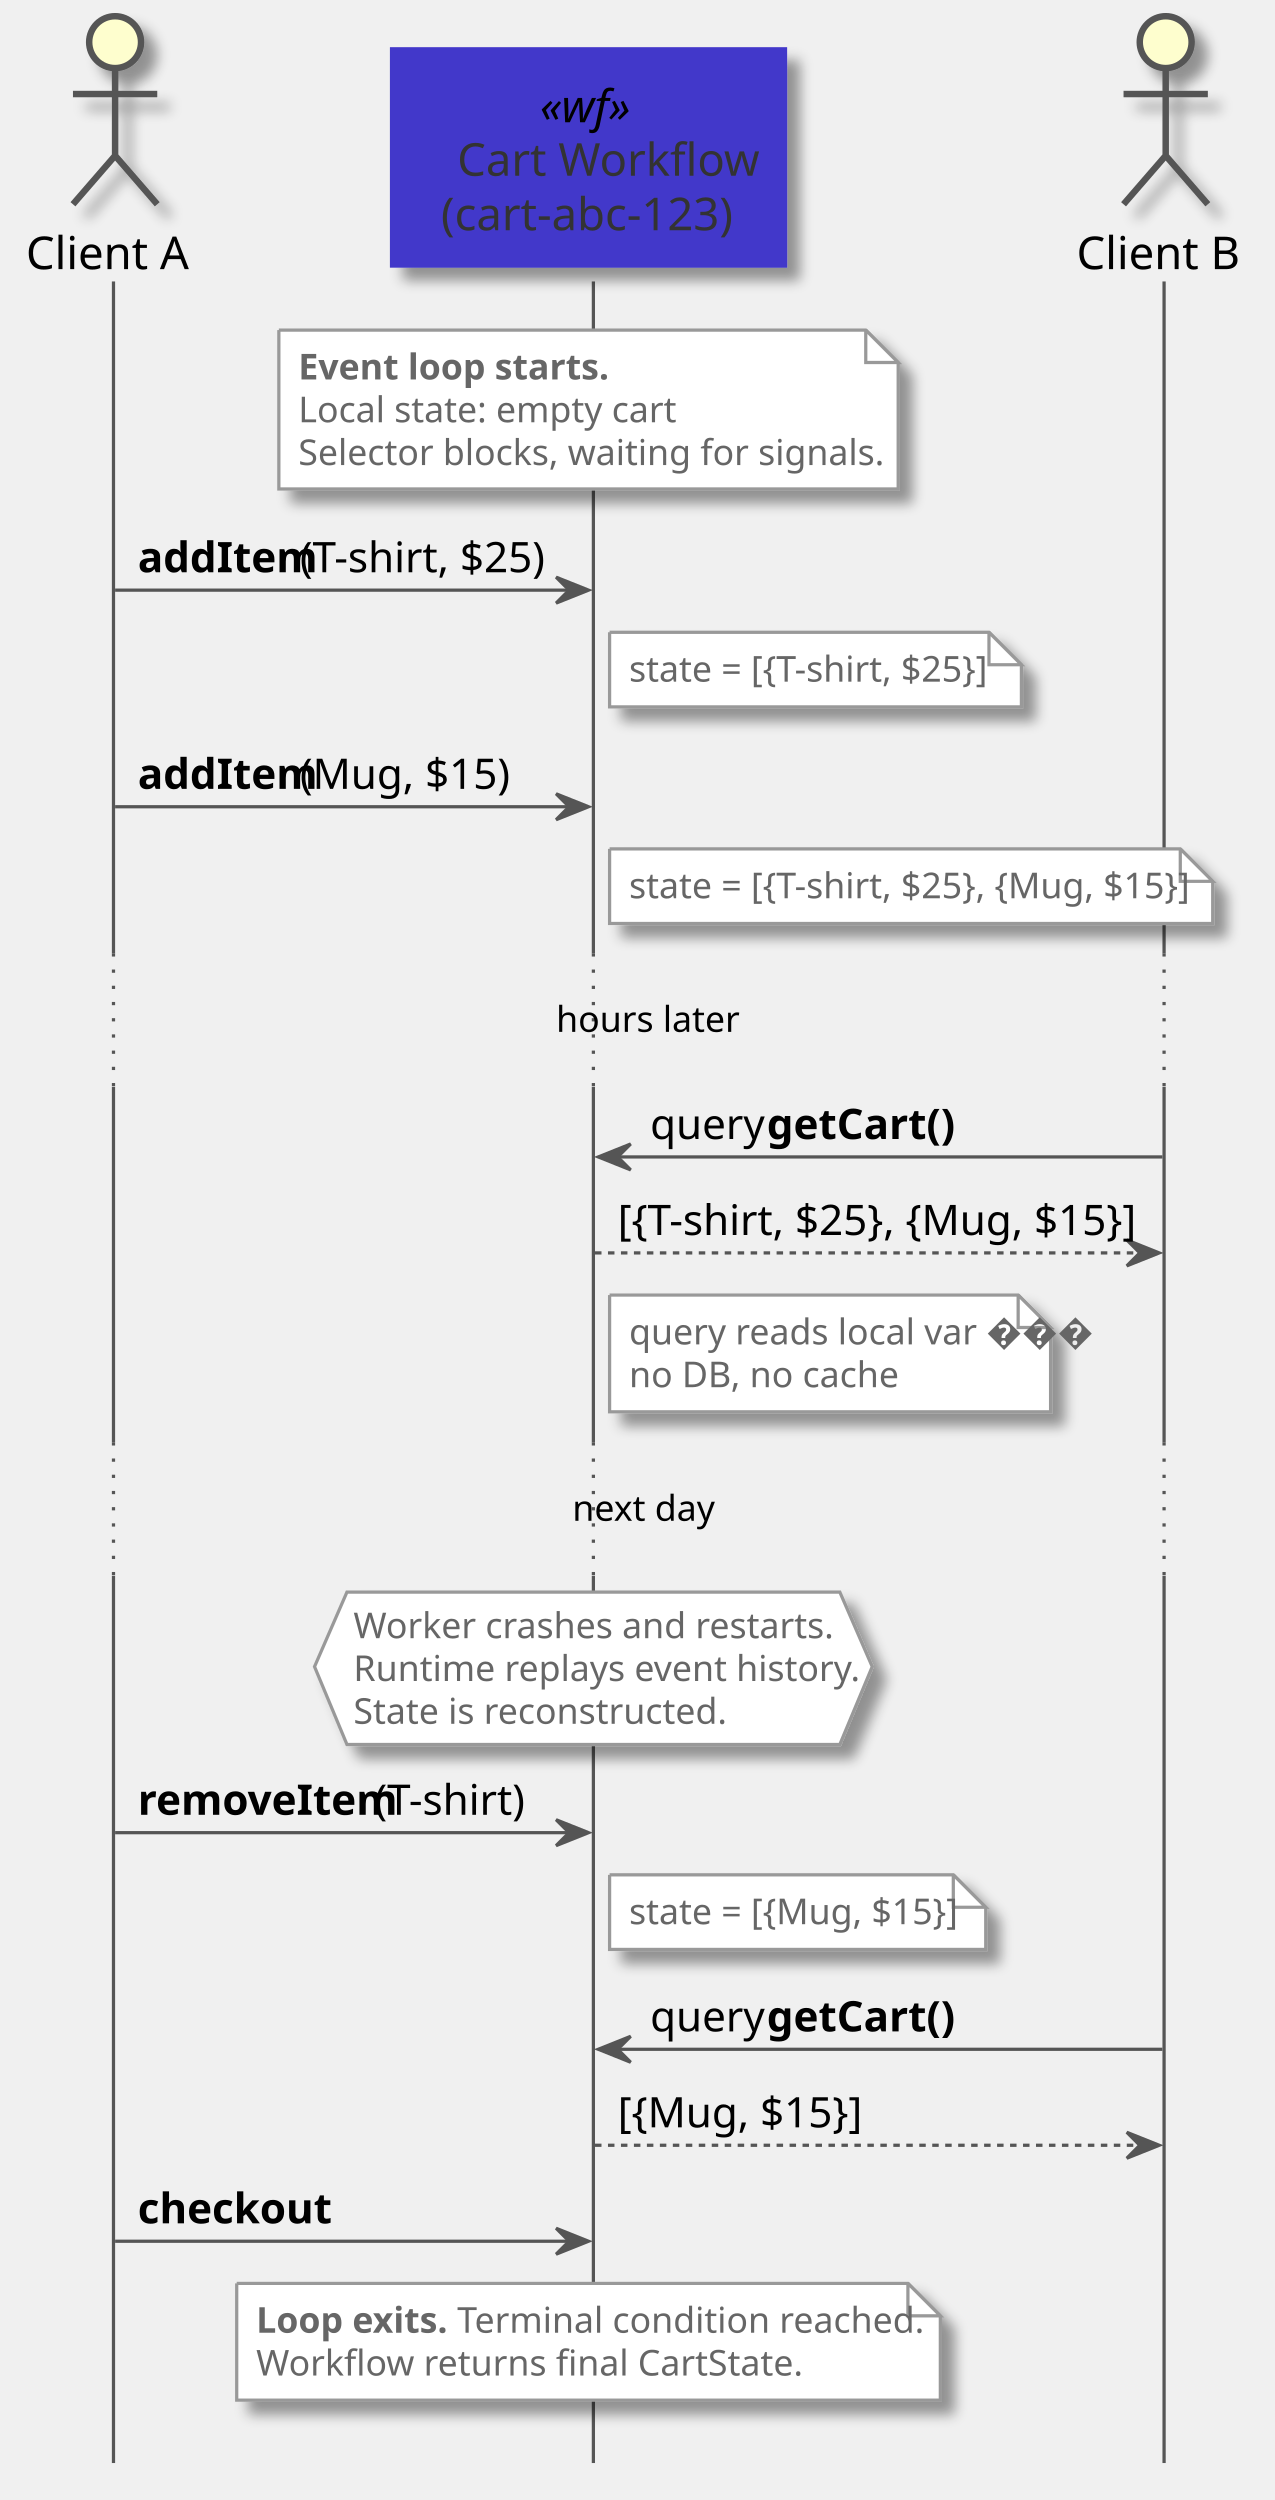
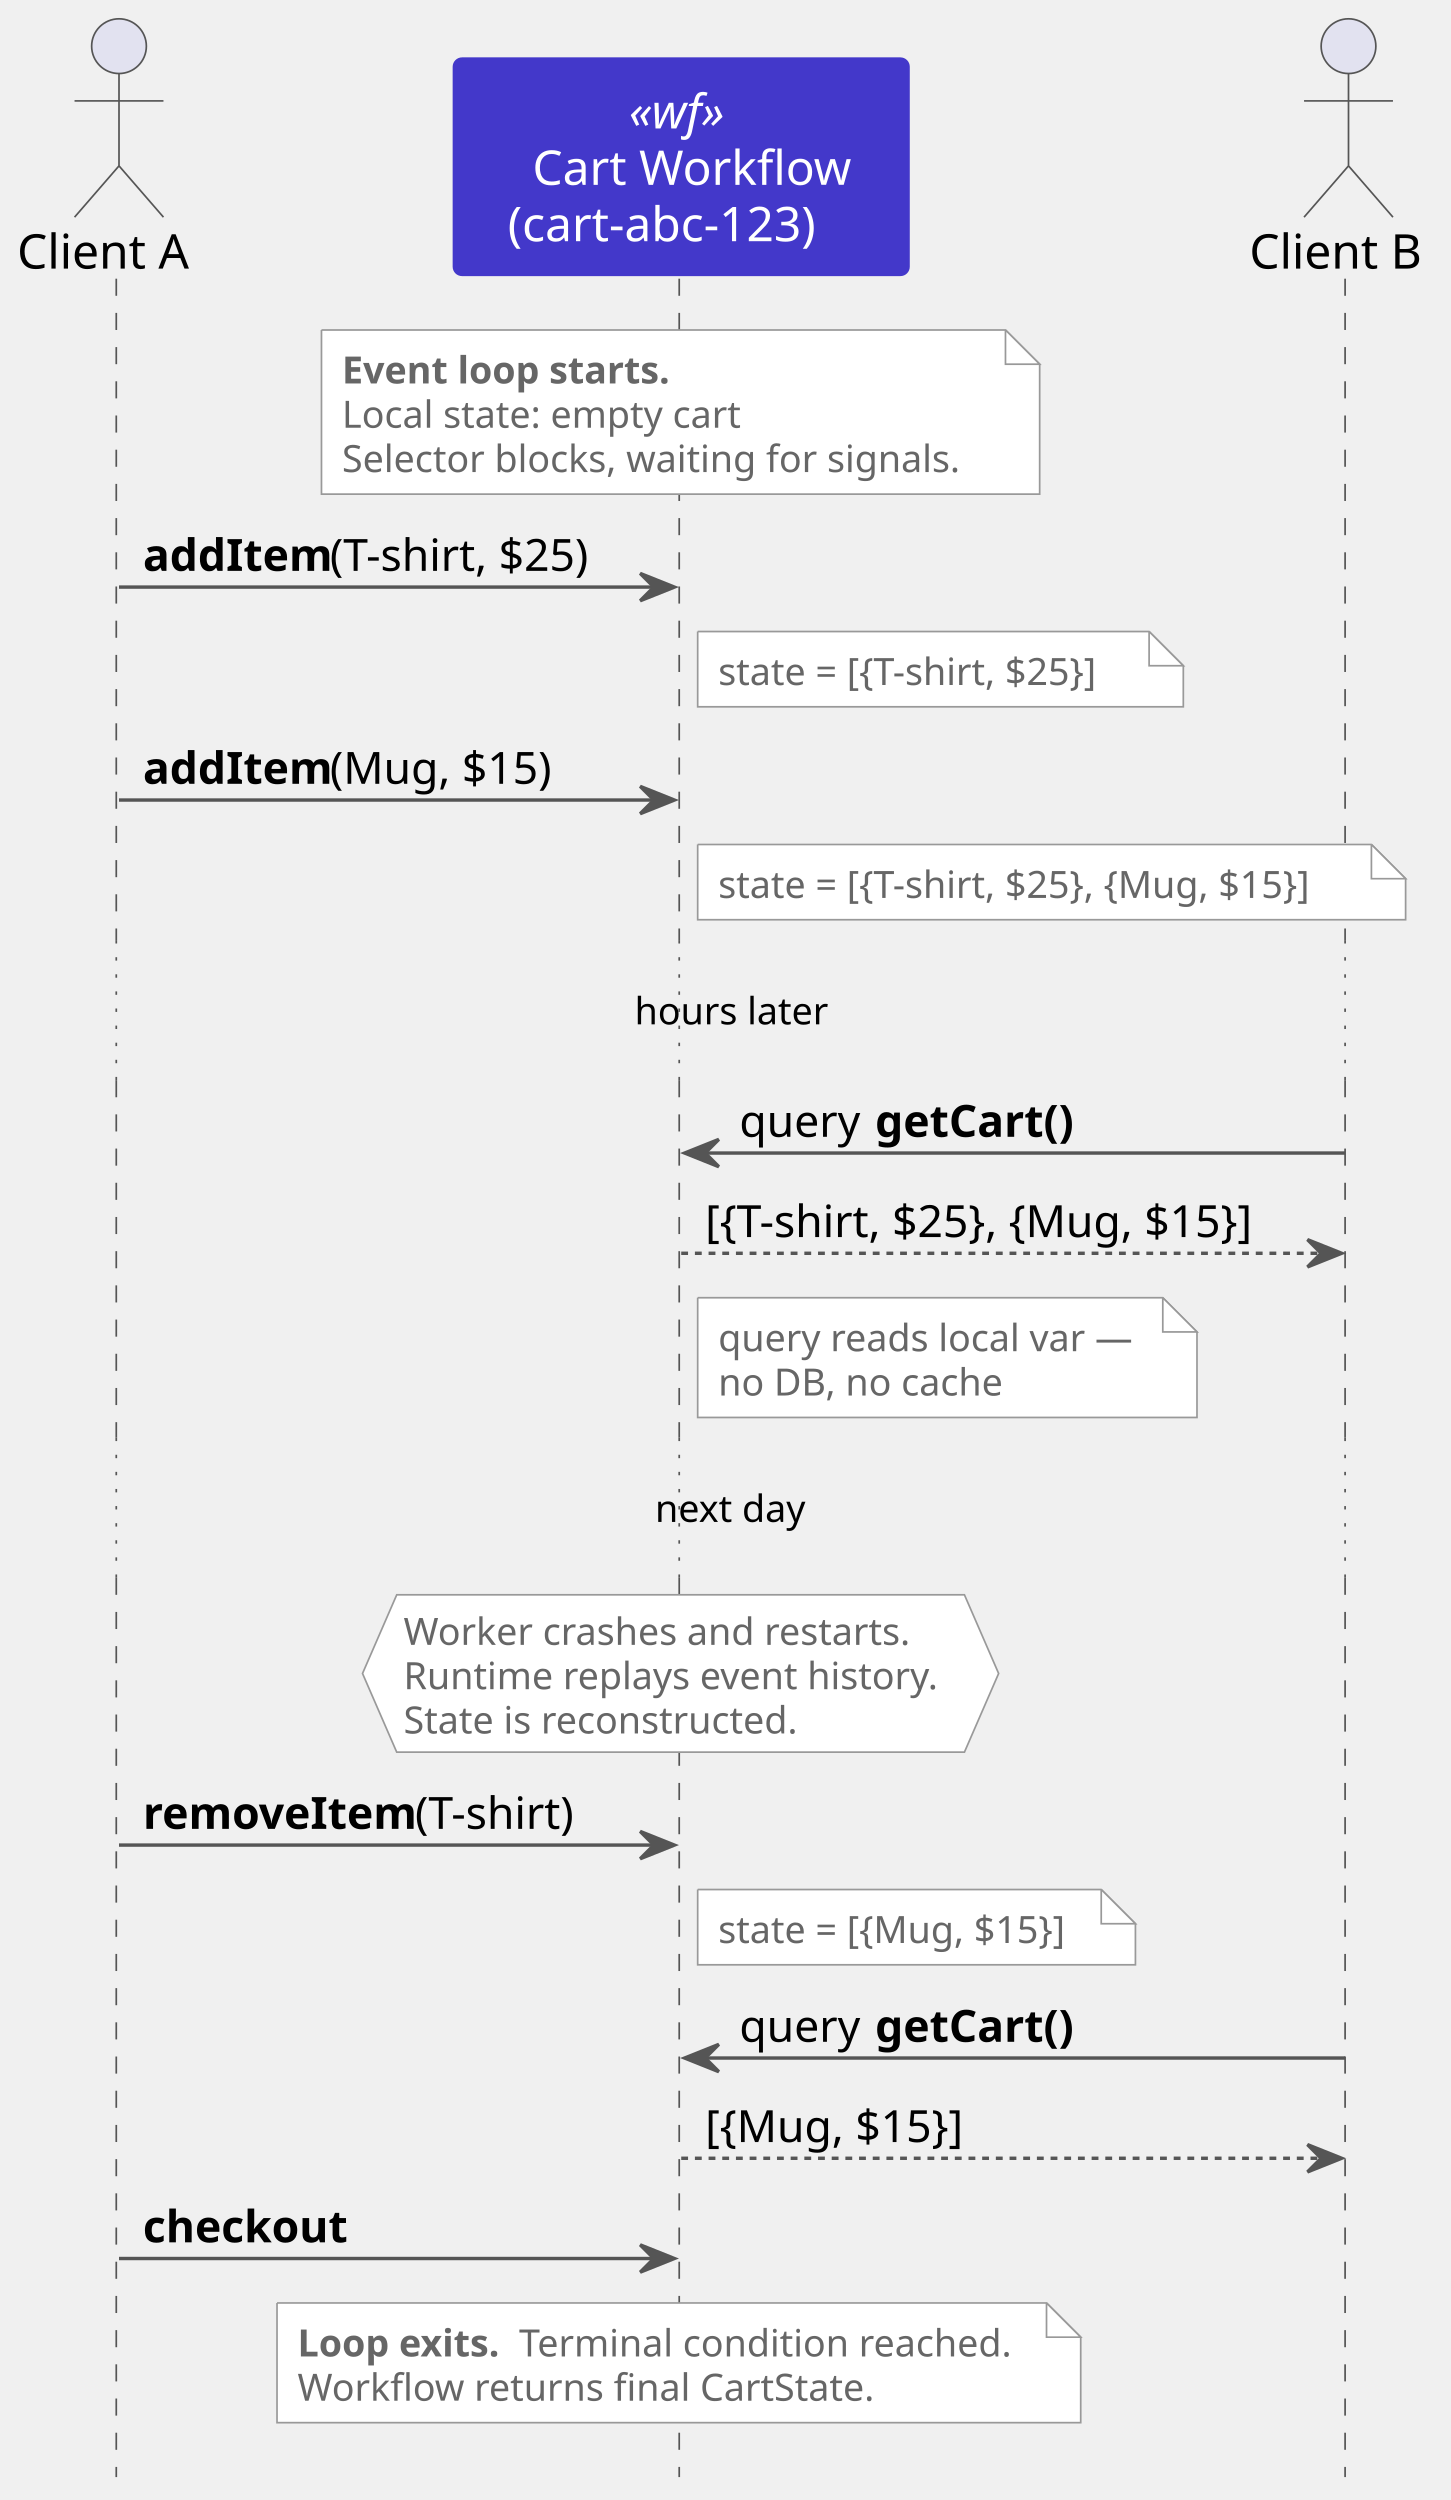
- <svg xmlns="http://www.w3.org/2000/svg" contentScriptType="application/ecmascript" contentStyleType="text/css" height="771px" preserveAspectRatio="none" style="width:393px;height:771px;" version="1.1" viewBox="0 0 393 771" width="393px" zoomAndPan="magnify">
-   <defs>
-     <filter height="300%" id="f19huxp8jpxc04" width="300%" x="-1" y="-1">
-       <feGaussianBlur result="blurOut" stdDeviation="2.0" />
-       <feColorMatrix in="blurOut" result="blurOut2" type="matrix" values="0 0 0 0 0 0 0 0 0 0 0 0 0 0 0 0 0 0 .4 0" />
-       <feOffset dx="4.0" dy="4.0" in="blurOut2" result="blurOut3" />
-       <feBlend in="SourceGraphic" in2="blurOut3" mode="normal" />
-     </filter>
-   </defs>
+ <svg xmlns="http://www.w3.org/2000/svg" contentStyleType="text/css" data-diagram-type="SEQUENCE" height="731px" preserveAspectRatio="none" style="width:424px;height:731px;" version="1.1" viewBox="0 0 424 731" width="424px" zoomAndPan="magnify">
+   <defs />
  <g>
-     <line style="stroke: #555555; stroke-width: 1.0;" x1="35" x2="35" y1="86.8" y2="294" />
-     <line style="stroke: #555555; stroke-width: 1.0; stroke-dasharray: 1.0,4.0;" x1="35" x2="35" y1="294" y2="335.199" />
-     <line style="stroke: #555555; stroke-width: 1.0;" x1="35" x2="35" y1="335.199" y2="444.799" />
-     <line style="stroke: #555555; stroke-width: 1.0; stroke-dasharray: 1.0,4.0;" x1="35" x2="35" y1="444.799" y2="485.999" />
-     <line style="stroke: #555555; stroke-width: 1.0;" x1="35" x2="35" y1="485.999" y2="759.599" />
-     <line style="stroke: #555555; stroke-width: 1.0;" x1="183" x2="183" y1="86.8" y2="294" />
-     <line style="stroke: #555555; stroke-width: 1.0; stroke-dasharray: 1.0,4.0;" x1="183" x2="183" y1="294" y2="335.199" />
-     <line style="stroke: #555555; stroke-width: 1.0;" x1="183" x2="183" y1="335.199" y2="444.799" />
-     <line style="stroke: #555555; stroke-width: 1.0; stroke-dasharray: 1.0,4.0;" x1="183" x2="183" y1="444.799" y2="485.999" />
-     <line style="stroke: #555555; stroke-width: 1.0;" x1="183" x2="183" y1="485.999" y2="759.599" />
-     <line style="stroke: #555555; stroke-width: 1.0;" x1="359" x2="359" y1="86.8" y2="294" />
-     <line style="stroke: #555555; stroke-width: 1.0; stroke-dasharray: 1.0,4.0;" x1="359" x2="359" y1="294" y2="335.199" />
-     <line style="stroke: #555555; stroke-width: 1.0;" x1="359" x2="359" y1="335.199" y2="444.799" />
-     <line style="stroke: #555555; stroke-width: 1.0; stroke-dasharray: 1.0,4.0;" x1="359" x2="359" y1="444.799" y2="485.999" />
-     <line style="stroke: #555555; stroke-width: 1.0;" x1="359" x2="359" y1="485.999" y2="759.599" />
-     <text fill="#000000" font-family="sans-serif" font-size="14" lengthAdjust="spacingAndGlyphs" textLength="49" x="8" y="83.006">Client A</text>
-     <ellipse cx="35.5" cy="13" fill="#FEFECE" filter="url(#f19huxp8jpxc04)" rx="8" ry="8" style="stroke: #555555; stroke-width: 2.0;" />
-     <path d="M35.5,21 L35.5,48 M22.5,29 L48.5,29 M35.5,48 L22.5,63 M35.5,48 L48.5,63 " fill="none" filter="url(#f19huxp8jpxc04)" style="stroke: #555555; stroke-width: 2.0;" />
-     <rect fill="#4338CA" filter="url(#f19huxp8jpxc04)" height="66.5" style="stroke: #4338CA; stroke-width: 1.5;" width="121" x="121" y="15.3" />
-     <text fill="#000000" font-family="sans-serif" font-size="14" font-style="italic" lengthAdjust="spacingAndGlyphs" textLength="30" x="166.5" y="37.7">«wf»</text>
-     <text fill="#333333" font-family="sans-serif" font-size="14" lengthAdjust="spacingAndGlyphs" textLength="89" x="141" y="54.206">Cart Workflow</text>
-     <text fill="#333333" font-family="sans-serif" font-size="14" lengthAdjust="spacingAndGlyphs" textLength="91" x="136" y="71.006">(cart-abc-123)</text>
-     <text fill="#000000" font-family="sans-serif" font-size="14" lengthAdjust="spacingAndGlyphs" textLength="49" x="332" y="83.006">Client B</text>
-     <ellipse cx="359.5" cy="13" fill="#FEFECE" filter="url(#f19huxp8jpxc04)" rx="8" ry="8" style="stroke: #555555; stroke-width: 2.0;" />
-     <path d="M359.5,21 L359.5,48 M346.5,29 L372.5,29 M359.5,48 L346.5,63 M359.5,48 L372.5,63 " fill="none" filter="url(#f19huxp8jpxc04)" style="stroke: #555555; stroke-width: 2.0;" />
-     <path d="M86,101.8 L86,150.8 L277,150.8 L277,111.8 L267,101.8 L86,101.8 " fill="#FFFFFF" filter="url(#f19huxp8jpxc04)" style="stroke: #999999; stroke-width: 1.0;" />
-     <path d="M267,101.8 L267,111.8 L277,111.8 L267,101.8 " fill="#FFFFFF" style="stroke: #999999; stroke-width: 1.0;" />
-     <text fill="#666666" font-family="sans-serif" font-size="11" font-weight="bold" lengthAdjust="spacingAndGlyphs" textLength="93" x="92" y="117.019">Event loop starts.</text>
-     <text fill="#666666" font-family="sans-serif" font-size="11" lengthAdjust="spacingAndGlyphs" textLength="111" x="92" y="130.219">Local state: empty cart</text>
-     <text fill="#666666" font-family="sans-serif" font-size="11" lengthAdjust="spacingAndGlyphs" textLength="170" x="92" y="143.419">Selector blocks, waiting for signals.</text>
-     <polygon fill="#555555" points="171.5,178,181.5,182,171.5,186,175.5,182" style="stroke: #555555; stroke-width: 1.0;" />
-     <line style="stroke: #555555; stroke-width: 1.0;" x1="35.5" x2="177.5" y1="182" y2="182" />
-     <text fill="#000000" font-family="sans-serif" font-size="13" font-weight="bold" lengthAdjust="spacingAndGlyphs" textLength="50" x="42.5" y="176.477">addItem</text>
-     <text fill="#000000" font-family="sans-serif" font-size="13" lengthAdjust="spacingAndGlyphs" textLength="74" x="92.5" y="176.477">(T-shirt, $25)</text>
-     <path d="M188,195 L188,218 L315,218 L315,205 L305,195 L188,195 " fill="#FFFFFF" filter="url(#f19huxp8jpxc04)" style="stroke: #999999; stroke-width: 1.0;" />
-     <path d="M305,195 L305,205 L315,205 L305,195 " fill="#FFFFFF" style="stroke: #999999; stroke-width: 1.0;" />
-     <text fill="#666666" font-family="sans-serif" font-size="11" lengthAdjust="spacingAndGlyphs" textLength="106" x="194" y="210.219">state = [{T-shirt, $25}]</text>
-     <polygon fill="#555555" points="171.5,244.8,181.5,248.8,171.5,252.8,175.5,248.8" style="stroke: #555555; stroke-width: 1.0;" />
-     <line style="stroke: #555555; stroke-width: 1.0;" x1="35.5" x2="177.5" y1="248.8" y2="248.8" />
-     <text fill="#000000" font-family="sans-serif" font-size="13" font-weight="bold" lengthAdjust="spacingAndGlyphs" textLength="50" x="42.5" y="243.277">addItem</text>
-     <text fill="#000000" font-family="sans-serif" font-size="13" lengthAdjust="spacingAndGlyphs" textLength="62" x="92.5" y="243.277">(Mug, $15)</text>
-     <path d="M188,261.8 L188,284.8 L374,284.8 L374,271.8 L364,261.8 L188,261.8 " fill="#FFFFFF" filter="url(#f19huxp8jpxc04)" style="stroke: #999999; stroke-width: 1.0;" />
-     <path d="M364,261.8 L364,271.8 L374,271.8 L364,261.8 " fill="#FFFFFF" style="stroke: #999999; stroke-width: 1.0;" />
-     <text fill="#666666" font-family="sans-serif" font-size="11" lengthAdjust="spacingAndGlyphs" textLength="165" x="194" y="277.019">state = [{T-shirt, $25}, {Mug, $15}]</text>
-     <text fill="#000000" font-family="sans-serif" font-size="11" lengthAdjust="spacingAndGlyphs" textLength="52" x="171.5" y="318.218">hours later</text>
-     <polygon fill="#555555" points="194.5,352.799,184.5,356.799,194.5,360.799,190.5,356.799" style="stroke: #555555; stroke-width: 1.0;" />
-     <line style="stroke: #555555; stroke-width: 1.0;" x1="188.5" x2="358.5" y1="356.799" y2="356.799" />
-     <text fill="#000000" font-family="sans-serif" font-size="13" lengthAdjust="spacingAndGlyphs" textLength="32" x="200.5" y="351.276">query</text>
-     <text fill="#000000" font-family="sans-serif" font-size="13" font-weight="bold" lengthAdjust="spacingAndGlyphs" textLength="52" x="236.5" y="351.276">getCart()</text>
-     <polygon fill="#555555" points="347.5,382.399,357.5,386.399,347.5,390.399,351.5,386.399" style="stroke: #555555; stroke-width: 1.0;" />
-     <line style="stroke: #555555; stroke-width: 1.0; stroke-dasharray: 2.0,2.0;" x1="183.5" x2="353.5" y1="386.399" y2="386.399" />
-     <text fill="#000000" font-family="sans-serif" font-size="13" lengthAdjust="spacingAndGlyphs" textLength="152" x="190.5" y="380.876">[{T-shirt, $25}, {Mug, $15}]</text>
-     <path d="M188,399.399 L188,435.399 L324,435.399 L324,409.399 L314,399.399 L188,399.399 " fill="#FFFFFF" filter="url(#f19huxp8jpxc04)" style="stroke: #999999; stroke-width: 1.0;" />
-     <path d="M314,399.399 L314,409.399 L324,409.399 L314,399.399 " fill="#FFFFFF" style="stroke: #999999; stroke-width: 1.0;" />
-     <text fill="#666666" font-family="sans-serif" font-size="11" lengthAdjust="spacingAndGlyphs" textLength="115" x="194" y="414.618">query reads local var ���</text>
-     <text fill="#666666" font-family="sans-serif" font-size="11" lengthAdjust="spacingAndGlyphs" textLength="81" x="194" y="427.818">no DB, no cache</text>
-     <text fill="#000000" font-family="sans-serif" font-size="11" lengthAdjust="spacingAndGlyphs" textLength="42" x="176.5" y="469.018">next day</text>
-     <polygon fill="#FFFFFF" filter="url(#f19huxp8jpxc04)" points="107,490.999,259,490.999,269,513.999,259,537.999,107,537.999,97,513.999,107,490.999" style="stroke: #999999; stroke-width: 1.0;" />
-     <text fill="#666666" font-family="sans-serif" font-size="11" lengthAdjust="spacingAndGlyphs" textLength="144" x="109" y="505.218">Worker crashes and restarts.</text>
-     <text fill="#666666" font-family="sans-serif" font-size="11" lengthAdjust="spacingAndGlyphs" textLength="148" x="109" y="518.418">Runtime replays event history.</text>
-     <text fill="#666666" font-family="sans-serif" font-size="11" lengthAdjust="spacingAndGlyphs" textLength="110" x="109" y="531.618">State is reconstructed.</text>
-     <polygon fill="#555555" points="171.5,561.199,181.5,565.199,171.5,569.199,175.5,565.199" style="stroke: #555555; stroke-width: 1.0;" />
-     <line style="stroke: #555555; stroke-width: 1.0;" x1="35.5" x2="177.5" y1="565.199" y2="565.199" />
-     <text fill="#000000" font-family="sans-serif" font-size="13" font-weight="bold" lengthAdjust="spacingAndGlyphs" textLength="73" x="42.5" y="559.676">removeItem</text>
-     <text fill="#000000" font-family="sans-serif" font-size="13" lengthAdjust="spacingAndGlyphs" textLength="45" x="115.5" y="559.676">(T-shirt)</text>
-     <path d="M188,578.199 L188,601.199 L304,601.199 L304,588.199 L294,578.199 L188,578.199 " fill="#FFFFFF" filter="url(#f19huxp8jpxc04)" style="stroke: #999999; stroke-width: 1.0;" />
-     <path d="M294,578.199 L294,588.199 L304,588.199 L294,578.199 " fill="#FFFFFF" style="stroke: #999999; stroke-width: 1.0;" />
-     <text fill="#666666" font-family="sans-serif" font-size="11" lengthAdjust="spacingAndGlyphs" textLength="95" x="194" y="593.418">state = [{Mug, $15}]</text>
-     <polygon fill="#555555" points="194.5,627.999,184.5,631.999,194.5,635.999,190.5,631.999" style="stroke: #555555; stroke-width: 1.0;" />
-     <line style="stroke: #555555; stroke-width: 1.0;" x1="188.5" x2="358.5" y1="631.999" y2="631.999" />
-     <text fill="#000000" font-family="sans-serif" font-size="13" lengthAdjust="spacingAndGlyphs" textLength="32" x="200.5" y="626.476">query</text>
-     <text fill="#000000" font-family="sans-serif" font-size="13" font-weight="bold" lengthAdjust="spacingAndGlyphs" textLength="52" x="236.5" y="626.476">getCart()</text>
-     <polygon fill="#555555" points="347.5,657.599,357.5,661.599,347.5,665.599,351.5,661.599" style="stroke: #555555; stroke-width: 1.0;" />
-     <line style="stroke: #555555; stroke-width: 1.0; stroke-dasharray: 2.0,2.0;" x1="183.5" x2="353.5" y1="661.599" y2="661.599" />
-     <text fill="#000000" font-family="sans-serif" font-size="13" lengthAdjust="spacingAndGlyphs" textLength="70" x="190.5" y="656.076">[{Mug, $15}]</text>
-     <polygon fill="#555555" points="171.5,687.199,181.5,691.199,171.5,695.199,175.5,691.199" style="stroke: #555555; stroke-width: 1.0;" />
-     <line style="stroke: #555555; stroke-width: 1.0;" x1="35.5" x2="177.5" y1="691.199" y2="691.199" />
-     <text fill="#000000" font-family="sans-serif" font-size="13" font-weight="bold" lengthAdjust="spacingAndGlyphs" textLength="56" x="42.5" y="685.676">checkout</text>
-     <path d="M73,704.199 L73,740.199 L290,740.199 L290,714.199 L280,704.199 L73,704.199 " fill="#FFFFFF" filter="url(#f19huxp8jpxc04)" style="stroke: #999999; stroke-width: 1.0;" />
-     <path d="M280,704.199 L280,714.199 L290,714.199 L280,704.199 " fill="#FFFFFF" style="stroke: #999999; stroke-width: 1.0;" />
-     <text fill="#666666" font-family="sans-serif" font-size="11" font-weight="bold" lengthAdjust="spacingAndGlyphs" textLength="59" x="79" y="719.418">Loop exits.</text>
-     <text fill="#666666" font-family="sans-serif" font-size="11" lengthAdjust="spacingAndGlyphs" textLength="134" x="141" y="719.418">Terminal condition reached.</text>
-     <text fill="#666666" font-family="sans-serif" font-size="11" lengthAdjust="spacingAndGlyphs" textLength="157" x="79" y="732.618">Workflow returns final CartState.</text>
+     <g class="participant-lifeline" data-entity-uid="part1" data-qualified-name="a" id="part1-lifeline">
+       <g>
+         <rect fill="#000000" fill-opacity="0" height="193.397" width="8" x="30.797" y="81.488" />
+         <line style="stroke:#555555;stroke-width:0.5;stroke-dasharray:5,5;" x1="34" x2="34" y1="81.488" y2="274.885" />
+       </g>
+       <line style="stroke:#555555;stroke-width:0.5;stroke-dasharray:1,4;" x1="34" x2="34" y1="274.885" y2="315.84" />
+       <g>
+         <rect fill="#000000" fill-opacity="0" height="104.531" width="8" x="30.797" y="315.84" />
+         <line style="stroke:#555555;stroke-width:0.5;stroke-dasharray:5,5;" x1="34" x2="34" y1="315.84" y2="420.371" />
+       </g>
+       <line style="stroke:#555555;stroke-width:0.5;stroke-dasharray:1,4;" x1="34" x2="34" y1="420.371" y2="461.326" />
+       <g>
+         <rect fill="#000000" fill-opacity="0" height="262.973" width="8" x="30.797" y="461.326" />
+         <line style="stroke:#555555;stroke-width:0.5;stroke-dasharray:5,5;" x1="34" x2="34" y1="461.326" y2="724.299" />
+       </g>
+     </g>
+     <g class="participant-lifeline" data-entity-uid="part2" data-qualified-name="cart" id="part2-lifeline">
+       <g>
+         <rect fill="#000000" fill-opacity="0" height="193.397" width="8" x="195.188" y="81.488" />
+         <line style="stroke:#555555;stroke-width:0.5;stroke-dasharray:5,5;" x1="198.606" x2="198.606" y1="81.488" y2="274.885" />
+       </g>
+       <line style="stroke:#555555;stroke-width:0.5;stroke-dasharray:1,4;" x1="198.606" x2="198.606" y1="274.885" y2="315.84" />
+       <g>
+         <rect fill="#000000" fill-opacity="0" height="104.531" width="8" x="195.188" y="315.84" />
+         <line style="stroke:#555555;stroke-width:0.5;stroke-dasharray:5,5;" x1="198.606" x2="198.606" y1="315.84" y2="420.371" />
+       </g>
+       <line style="stroke:#555555;stroke-width:0.5;stroke-dasharray:1,4;" x1="198.606" x2="198.606" y1="420.371" y2="461.326" />
+       <g>
+         <rect fill="#000000" fill-opacity="0" height="262.973" width="8" x="195.188" y="461.326" />
+         <line style="stroke:#555555;stroke-width:0.5;stroke-dasharray:5,5;" x1="198.606" x2="198.606" y1="461.326" y2="724.299" />
+       </g>
+     </g>
+     <g class="participant-lifeline" data-entity-uid="part3" data-qualified-name="b" id="part3-lifeline">
+       <g>
+         <rect fill="#000000" fill-opacity="0" height="193.397" width="8" x="390.302" y="81.488" />
+         <line style="stroke:#555555;stroke-width:0.5;stroke-dasharray:5,5;" x1="393.308" x2="393.308" y1="81.488" y2="274.885" />
+       </g>
+       <line style="stroke:#555555;stroke-width:0.5;stroke-dasharray:1,4;" x1="393.308" x2="393.308" y1="274.885" y2="315.84" />
+       <g>
+         <rect fill="#000000" fill-opacity="0" height="104.531" width="8" x="390.302" y="315.84" />
+         <line style="stroke:#555555;stroke-width:0.5;stroke-dasharray:5,5;" x1="393.308" x2="393.308" y1="315.84" y2="420.371" />
+       </g>
+       <line style="stroke:#555555;stroke-width:0.5;stroke-dasharray:1,4;" x1="393.308" x2="393.308" y1="420.371" y2="461.326" />
+       <g>
+         <rect fill="#000000" fill-opacity="0" height="262.973" width="8" x="390.302" y="461.326" />
+         <line style="stroke:#555555;stroke-width:0.5;stroke-dasharray:5,5;" x1="393.308" x2="393.308" y1="461.326" y2="724.299" />
+       </g>
+     </g>
+     <g class="participant participant-head" data-entity-uid="part1" data-qualified-name="a" id="part1-head">
+       <text fill="#000000" font-family="sans-serif" font-size="14" lengthAdjust="spacing" textLength="53.594" x="5" y="78.535">Client A</text>
+       <ellipse cx="34.797" cy="13.5" fill="#E2E2F0" rx="8" ry="8" style="stroke:#555555;stroke-width:0.5;" />
+       <path d="M34.797,21.5 L34.797,48.5 M21.797,29.5 L47.797,29.5 M34.797,48.5 L21.797,63.5 M34.797,48.5 L47.797,63.5" fill="none" style="stroke:#555555;stroke-width:0.5;" />
+     </g>
+     <g class="participant participant-head" data-entity-uid="part2" data-qualified-name="cart" id="part2-head">
+       <rect fill="#4338CA" height="63.465" rx="2.5" ry="2.5" style="stroke:#4338CA;stroke-width:0.5;" width="133.164" x="132.606" y="17.023" />
+       <text fill="#FFFFFF" font-family="sans-serif" font-size="14" font-style="italic" lengthAdjust="spacing" textLength="30.605" x="183.886" y="37.559">«wf»</text>
+       <text fill="#FFFFFF" font-family="sans-serif" font-size="14" lengthAdjust="spacing" textLength="95.881" x="155.677" y="54.047">Cart Workflow</text>
+       <text fill="#FFFFFF" font-family="sans-serif" font-size="14" lengthAdjust="spacing" textLength="101.445" x="148.465" y="70.535">(cart-abc-123)</text>
+     </g>
+     <g class="participant participant-head" data-entity-uid="part3" data-qualified-name="b" id="part3-head">
+       <text fill="#000000" font-family="sans-serif" font-size="14" lengthAdjust="spacing" textLength="51.987" x="365.308" y="78.535">Client B</text>
+       <ellipse cx="394.302" cy="13.5" fill="#E2E2F0" rx="8" ry="8" style="stroke:#555555;stroke-width:0.5;" />
+       <path d="M394.302,21.5 L394.302,48.5 M381.302,29.5 L407.302,29.5 M394.302,48.5 L381.302,63.5 M394.302,48.5 L407.302,63.5" fill="none" style="stroke:#555555;stroke-width:0.5;" />
+     </g>
+     <path d="M94,96.488 L94,144.488 L304,144.488 L304,106.488 L294,96.488 L94,96.488" fill="#FFFFFF" style="stroke:#999999;stroke-width:0.5;" />
+     <path d="M294,96.488 L294,106.488 L304,106.488 L294,96.488" fill="#FFFFFF" style="stroke:#999999;stroke-width:0.5;" />
+     <text fill="#666666" font-family="sans-serif" font-size="11" font-weight="bold" lengthAdjust="spacing" textLength="98.968" x="100" y="112.123">Event loop starts.</text>
+     <text fill="#666666" font-family="sans-serif" font-size="11" lengthAdjust="spacing" textLength="120.978" x="100" y="125.078">Local state: empty cart</text>
+     <text fill="#666666" font-family="sans-serif" font-size="11" lengthAdjust="spacing" textLength="189.127" x="100" y="138.033">Selector blocks, waiting for signals.</text>
+     <g class="message" data-entity-1="part1" data-entity-2="part2" id="msg1">
+       <polygon fill="#555555" points="187.188,167.664,197.188,171.664,187.188,175.664,191.188,171.664" style="stroke:#555555;stroke-width:1;" />
+       <line style="stroke:#555555;stroke-width:1;" x1="34.797" x2="193.188" y1="171.664" y2="171.664" />
+       <text fill="#000000" font-family="sans-serif" font-size="13" font-weight="bold" lengthAdjust="spacing" textLength="54.672" x="41.797" y="166.922">addItem</text>
+       <text fill="#000000" font-family="sans-serif" font-size="13" lengthAdjust="spacing" textLength="85.719" x="96.469" y="166.922">(T-shirt, $25)</text>
+     </g>
+     <path d="M204,184.664 L204,206.664 L346,206.664 L346,194.664 L336,184.664 L204,184.664" fill="#FFFFFF" style="stroke:#999999;stroke-width:0.5;" />
+     <path d="M336,184.664 L336,194.664 L346,194.664 L336,184.664" fill="#FFFFFF" style="stroke:#999999;stroke-width:0.5;" />
+     <text fill="#666666" font-family="sans-serif" font-size="11" lengthAdjust="spacing" textLength="121.43" x="210" y="200.299">state = [{T-shirt, $25}]</text>
+     <g class="message" data-entity-1="part1" data-entity-2="part2" id="msg2">
+       <polygon fill="#555555" points="187.188,229.93,197.188,233.93,187.188,237.93,191.188,233.93" style="stroke:#555555;stroke-width:1;" />
+       <line style="stroke:#555555;stroke-width:1;" x1="34.797" x2="193.188" y1="233.93" y2="233.93" />
+       <text fill="#000000" font-family="sans-serif" font-size="13" font-weight="bold" lengthAdjust="spacing" textLength="54.672" x="41.797" y="229.188">addItem</text>
+       <text fill="#000000" font-family="sans-serif" font-size="13" lengthAdjust="spacing" textLength="68.713" x="96.469" y="229.188">(Mug, $15)</text>
+     </g>
+     <path d="M204,246.93 L204,268.93 L411,268.93 L411,256.93 L401,246.93 L204,246.93" fill="#FFFFFF" style="stroke:#999999;stroke-width:0.5;" />
+     <path d="M401,246.93 L401,256.93 L411,256.93 L401,246.93" fill="#FFFFFF" style="stroke:#999999;stroke-width:0.5;" />
+     <text fill="#666666" font-family="sans-serif" font-size="11" lengthAdjust="spacing" textLength="186.533" x="210" y="262.565">state = [{T-shirt, $25}, {Mug, $15}]</text>
+     <text fill="#000000" font-family="sans-serif" font-size="11" lengthAdjust="spacing" textLength="57.997" x="185.551" y="299.519">hours later</text>
+     <g class="message" data-entity-1="part3" data-entity-2="part2" id="msg3">
+       <polygon fill="#555555" points="210.188,333.15,200.188,337.15,210.188,341.15,206.188,337.15" style="stroke:#555555;stroke-width:1;" />
+       <line style="stroke:#555555;stroke-width:1;" x1="204.188" x2="393.302" y1="337.15" y2="337.15" />
+       <text fill="#000000" font-family="sans-serif" font-size="13" lengthAdjust="spacing" textLength="35.604" x="216.188" y="332.408">query</text>
+       <text fill="#000000" font-family="sans-serif" font-size="13" font-weight="bold" lengthAdjust="spacing" textLength="59.179" x="255.905" y="332.408">getCart()</text>
+     </g>
+     <g class="message" data-entity-1="part2" data-entity-2="part3" id="msg4">
+       <polygon fill="#555555" points="382.302,362.461,392.302,366.461,382.302,370.461,386.302,366.461" style="stroke:#555555;stroke-width:1;" />
+       <line style="stroke:#555555;stroke-width:1;stroke-dasharray:2,2;" x1="199.188" x2="388.302" y1="366.461" y2="366.461" />
+       <text fill="#000000" font-family="sans-serif" font-size="13" lengthAdjust="spacing" textLength="171.114" x="206.188" y="361.719">[{T-shirt, $25}, {Mug, $15}]</text>
+     </g>
+     <path d="M204,379.461 L204,414.461 L350,414.461 L350,389.461 L340,379.461 L204,379.461" fill="#FFFFFF" style="stroke:#999999;stroke-width:0.5;" />
+     <path d="M340,379.461 L340,389.461 L350,389.461 L340,379.461" fill="#FFFFFF" style="stroke:#999999;stroke-width:0.5;" />
+     <text fill="#666666" font-family="sans-serif" font-size="11" lengthAdjust="spacing" textLength="125.377" x="210" y="395.096">query reads local var —</text>
+     <text fill="#666666" font-family="sans-serif" font-size="11" lengthAdjust="spacing" textLength="85.954" x="210" y="408.051">no DB, no cache</text>
+     <text fill="#000000" font-family="sans-serif" font-size="11" lengthAdjust="spacing" textLength="46.041" x="191.529" y="445.006">next day</text>
+     <polygon fill="#FFFFFF" points="116,466.326,282,466.326,292,489.326,282,512.326,116,512.326,106,489.326,116,466.326" style="stroke:#999999;stroke-width:0.5;" />
+     <text fill="#666666" font-family="sans-serif" font-size="11" lengthAdjust="spacing" textLength="152.501" x="118" y="480.961">Worker crashes and restarts.</text>
+     <text fill="#666666" font-family="sans-serif" font-size="11" lengthAdjust="spacing" textLength="162.008" x="118" y="493.916">Runtime replays event history.</text>
+     <text fill="#666666" font-family="sans-serif" font-size="11" lengthAdjust="spacing" textLength="119.281" x="118" y="506.871">State is reconstructed.</text>
+     <g class="message" data-entity-1="part1" data-entity-2="part2" id="msg5">
+       <polygon fill="#555555" points="187.188,535.502,197.188,539.502,187.188,543.502,191.188,539.502" style="stroke:#555555;stroke-width:1;" />
+       <line style="stroke:#555555;stroke-width:1;" x1="34.797" x2="193.188" y1="539.502" y2="539.502" />
+       <text fill="#000000" font-family="sans-serif" font-size="13" font-weight="bold" lengthAdjust="spacing" textLength="79.568" x="41.797" y="534.76">removeItem</text>
+       <text fill="#000000" font-family="sans-serif" font-size="13" lengthAdjust="spacing" textLength="52.831" x="121.365" y="534.76">(T-shirt)</text>
+     </g>
+     <path d="M204,552.502 L204,574.502 L332,574.502 L332,562.502 L322,552.502 L204,552.502" fill="#FFFFFF" style="stroke:#999999;stroke-width:0.5;" />
+     <path d="M322,552.502 L322,562.502 L332,562.502 L322,552.502" fill="#FFFFFF" style="stroke:#999999;stroke-width:0.5;" />
+     <text fill="#666666" font-family="sans-serif" font-size="11" lengthAdjust="spacing" textLength="107.04" x="210" y="568.137">state = [{Mug, $15}]</text>
+     <g class="message" data-entity-1="part3" data-entity-2="part2" id="msg6">
+       <polygon fill="#555555" points="210.188,597.768,200.188,601.768,210.188,605.768,206.188,601.768" style="stroke:#555555;stroke-width:1;" />
+       <line style="stroke:#555555;stroke-width:1;" x1="204.188" x2="393.302" y1="601.768" y2="601.768" />
+       <text fill="#000000" font-family="sans-serif" font-size="13" lengthAdjust="spacing" textLength="35.604" x="216.188" y="597.025">query</text>
+       <text fill="#000000" font-family="sans-serif" font-size="13" font-weight="bold" lengthAdjust="spacing" textLength="59.179" x="255.905" y="597.025">getCart()</text>
+     </g>
+     <g class="message" data-entity-1="part2" data-entity-2="part3" id="msg7">
+       <polygon fill="#555555" points="382.302,627.078,392.302,631.078,382.302,635.078,386.302,631.078" style="stroke:#555555;stroke-width:1;" />
+       <line style="stroke:#555555;stroke-width:1;stroke-dasharray:2,2;" x1="199.188" x2="388.302" y1="631.078" y2="631.078" />
+       <text fill="#000000" font-family="sans-serif" font-size="13" lengthAdjust="spacing" textLength="77.168" x="206.188" y="626.336">[{Mug, $15}]</text>
+     </g>
+     <g class="message" data-entity-1="part1" data-entity-2="part2" id="msg8">
+       <polygon fill="#555555" points="187.188,656.389,197.188,660.389,187.188,664.389,191.188,660.389" style="stroke:#555555;stroke-width:1;" />
+       <line style="stroke:#555555;stroke-width:1;" x1="34.797" x2="193.188" y1="660.389" y2="660.389" />
+       <text fill="#000000" font-family="sans-serif" font-size="13" font-weight="bold" lengthAdjust="spacing" textLength="60.328" x="41.797" y="655.646">checkout</text>
+     </g>
+     <path d="M81,673.389 L81,708.389 L316,708.389 L316,683.389 L306,673.389 L81,673.389" fill="#FFFFFF" style="stroke:#999999;stroke-width:0.5;" />
+     <path d="M306,673.389 L306,683.389 L316,683.389 L306,673.389" fill="#FFFFFF" style="stroke:#999999;stroke-width:0.5;" />
+     <text fill="#666666" font-family="sans-serif" font-size="11" font-weight="bold" lengthAdjust="spacing" textLength="61.279" x="87" y="689.023">Loop exits.</text>
+     <text fill="#666666" font-family="sans-serif" font-size="11" lengthAdjust="spacing" textLength="149.972" x="151.759" y="689.023">Terminal condition reached.</text>
+     <text fill="#666666" font-family="sans-serif" font-size="11" lengthAdjust="spacing" textLength="173.943" x="87" y="701.979">Workflow returns final CartState.</text>
  </g>
</svg>
